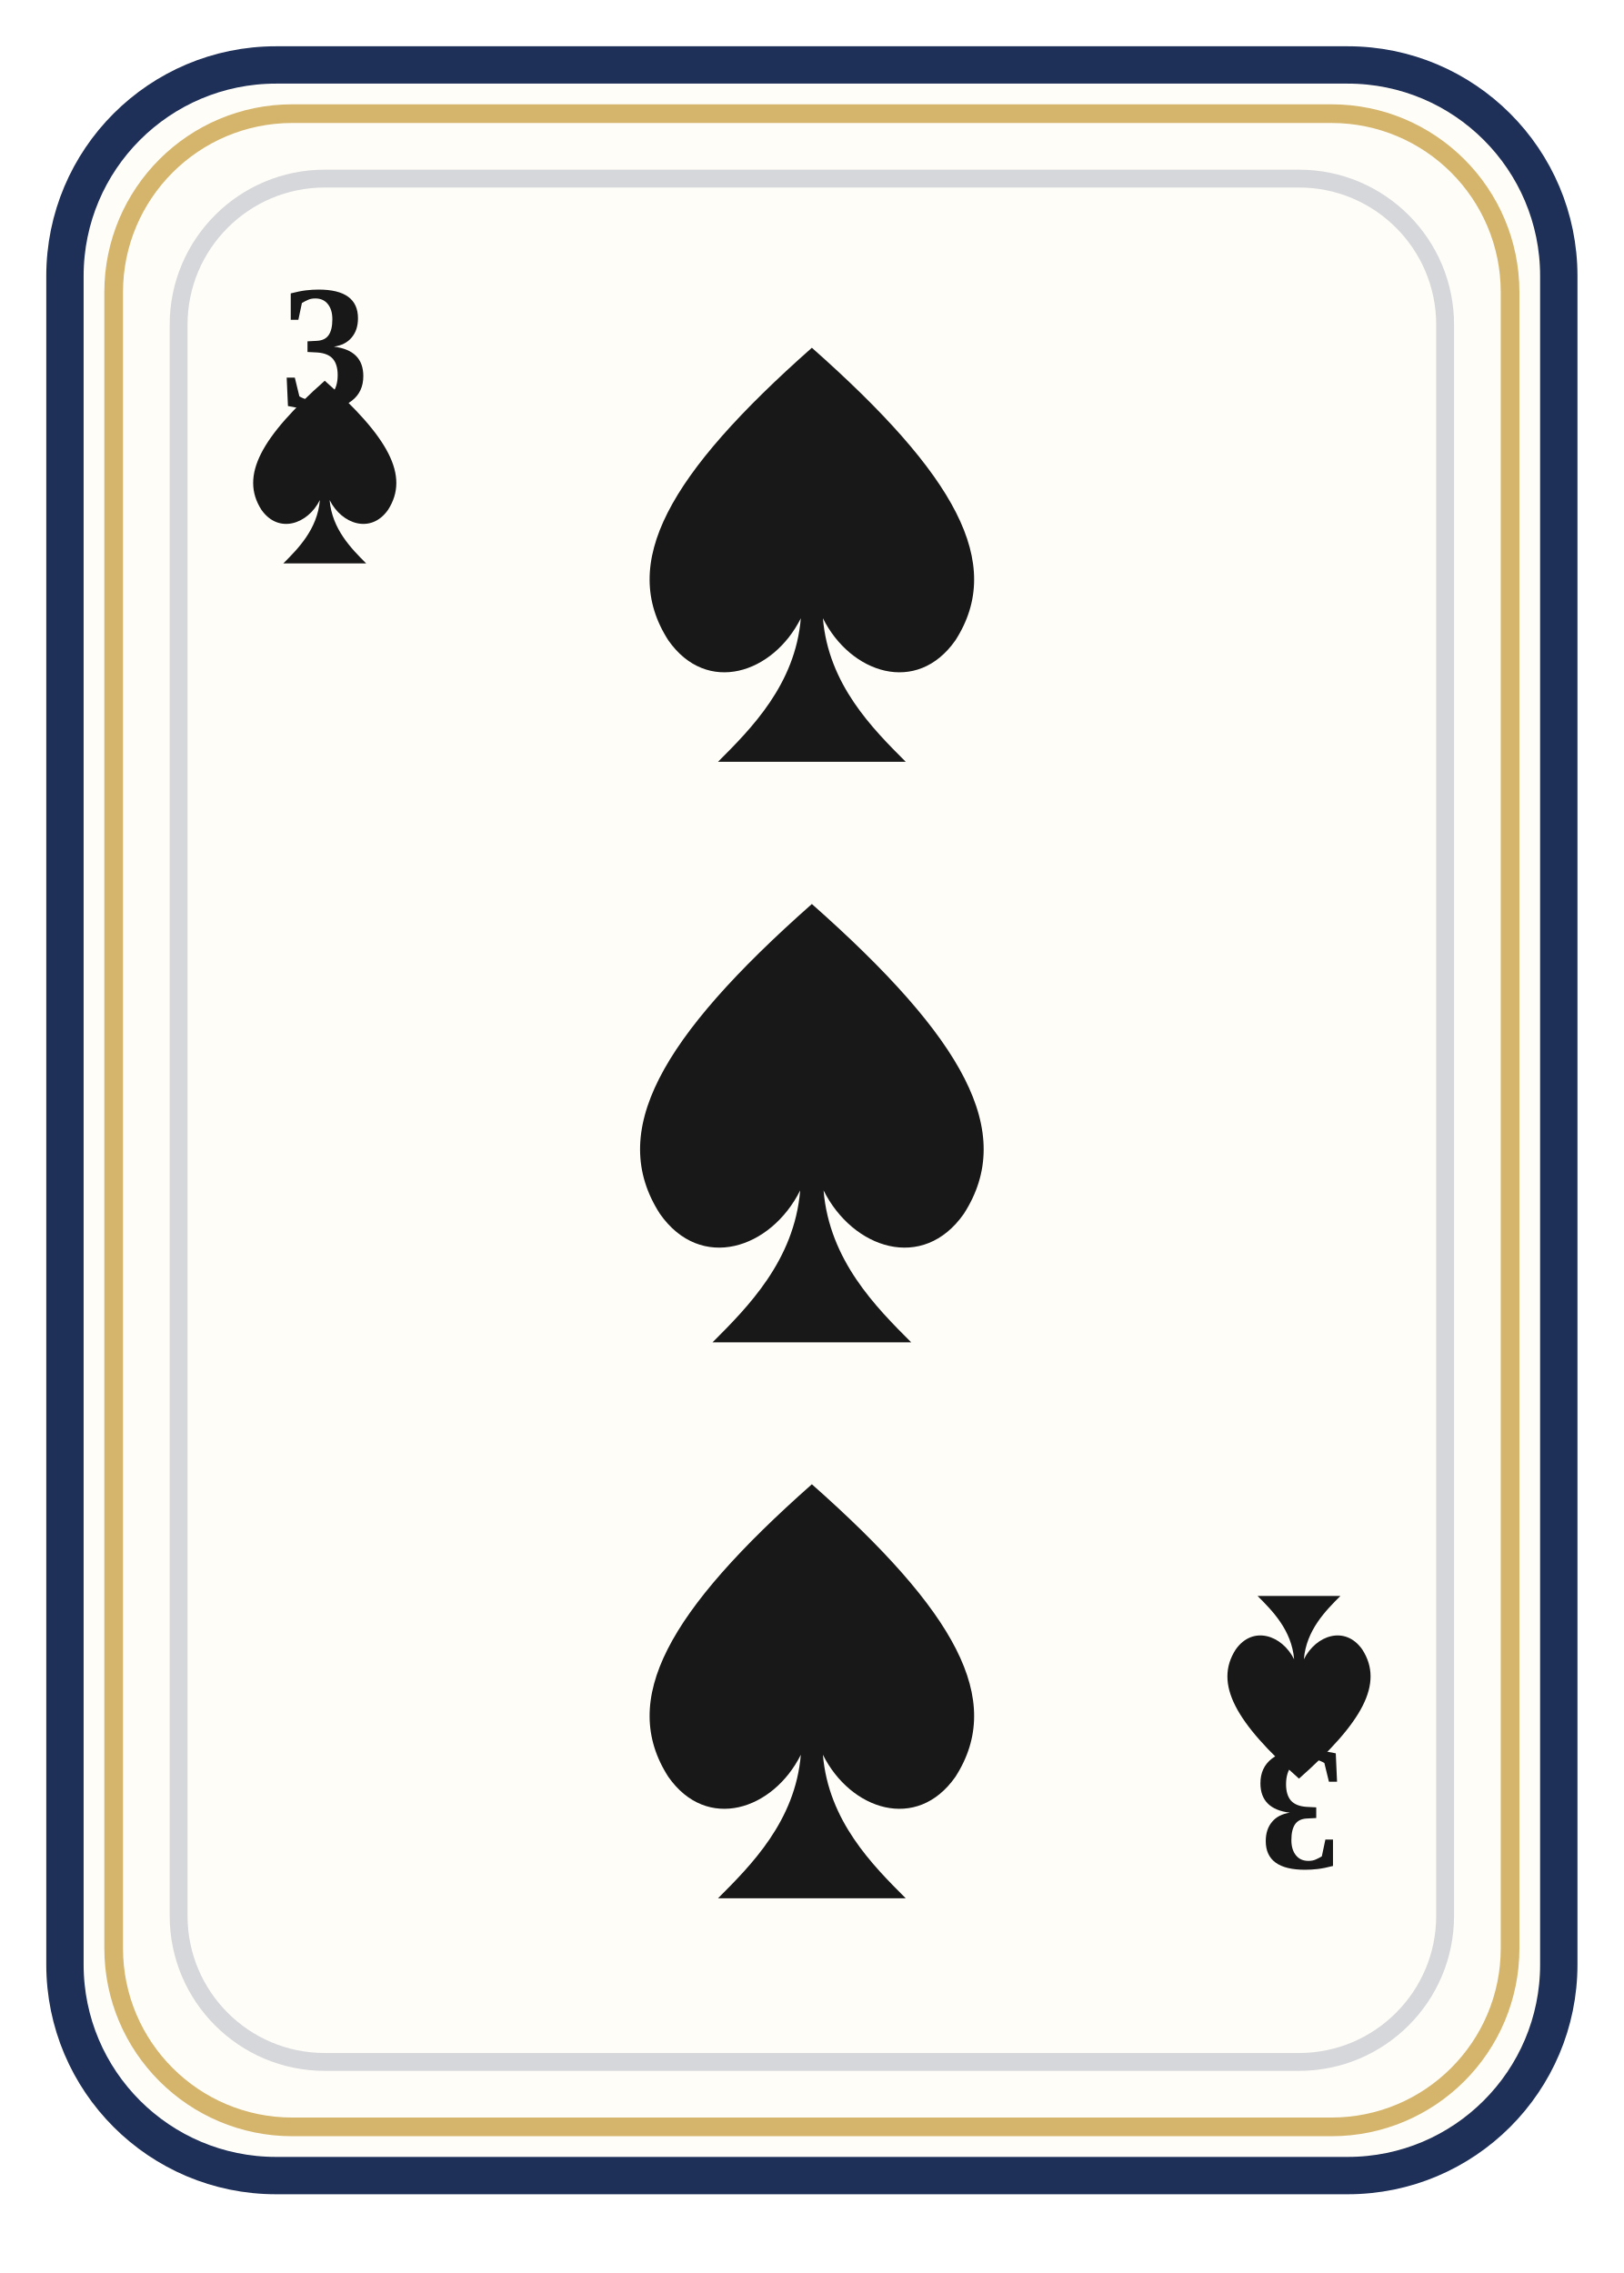
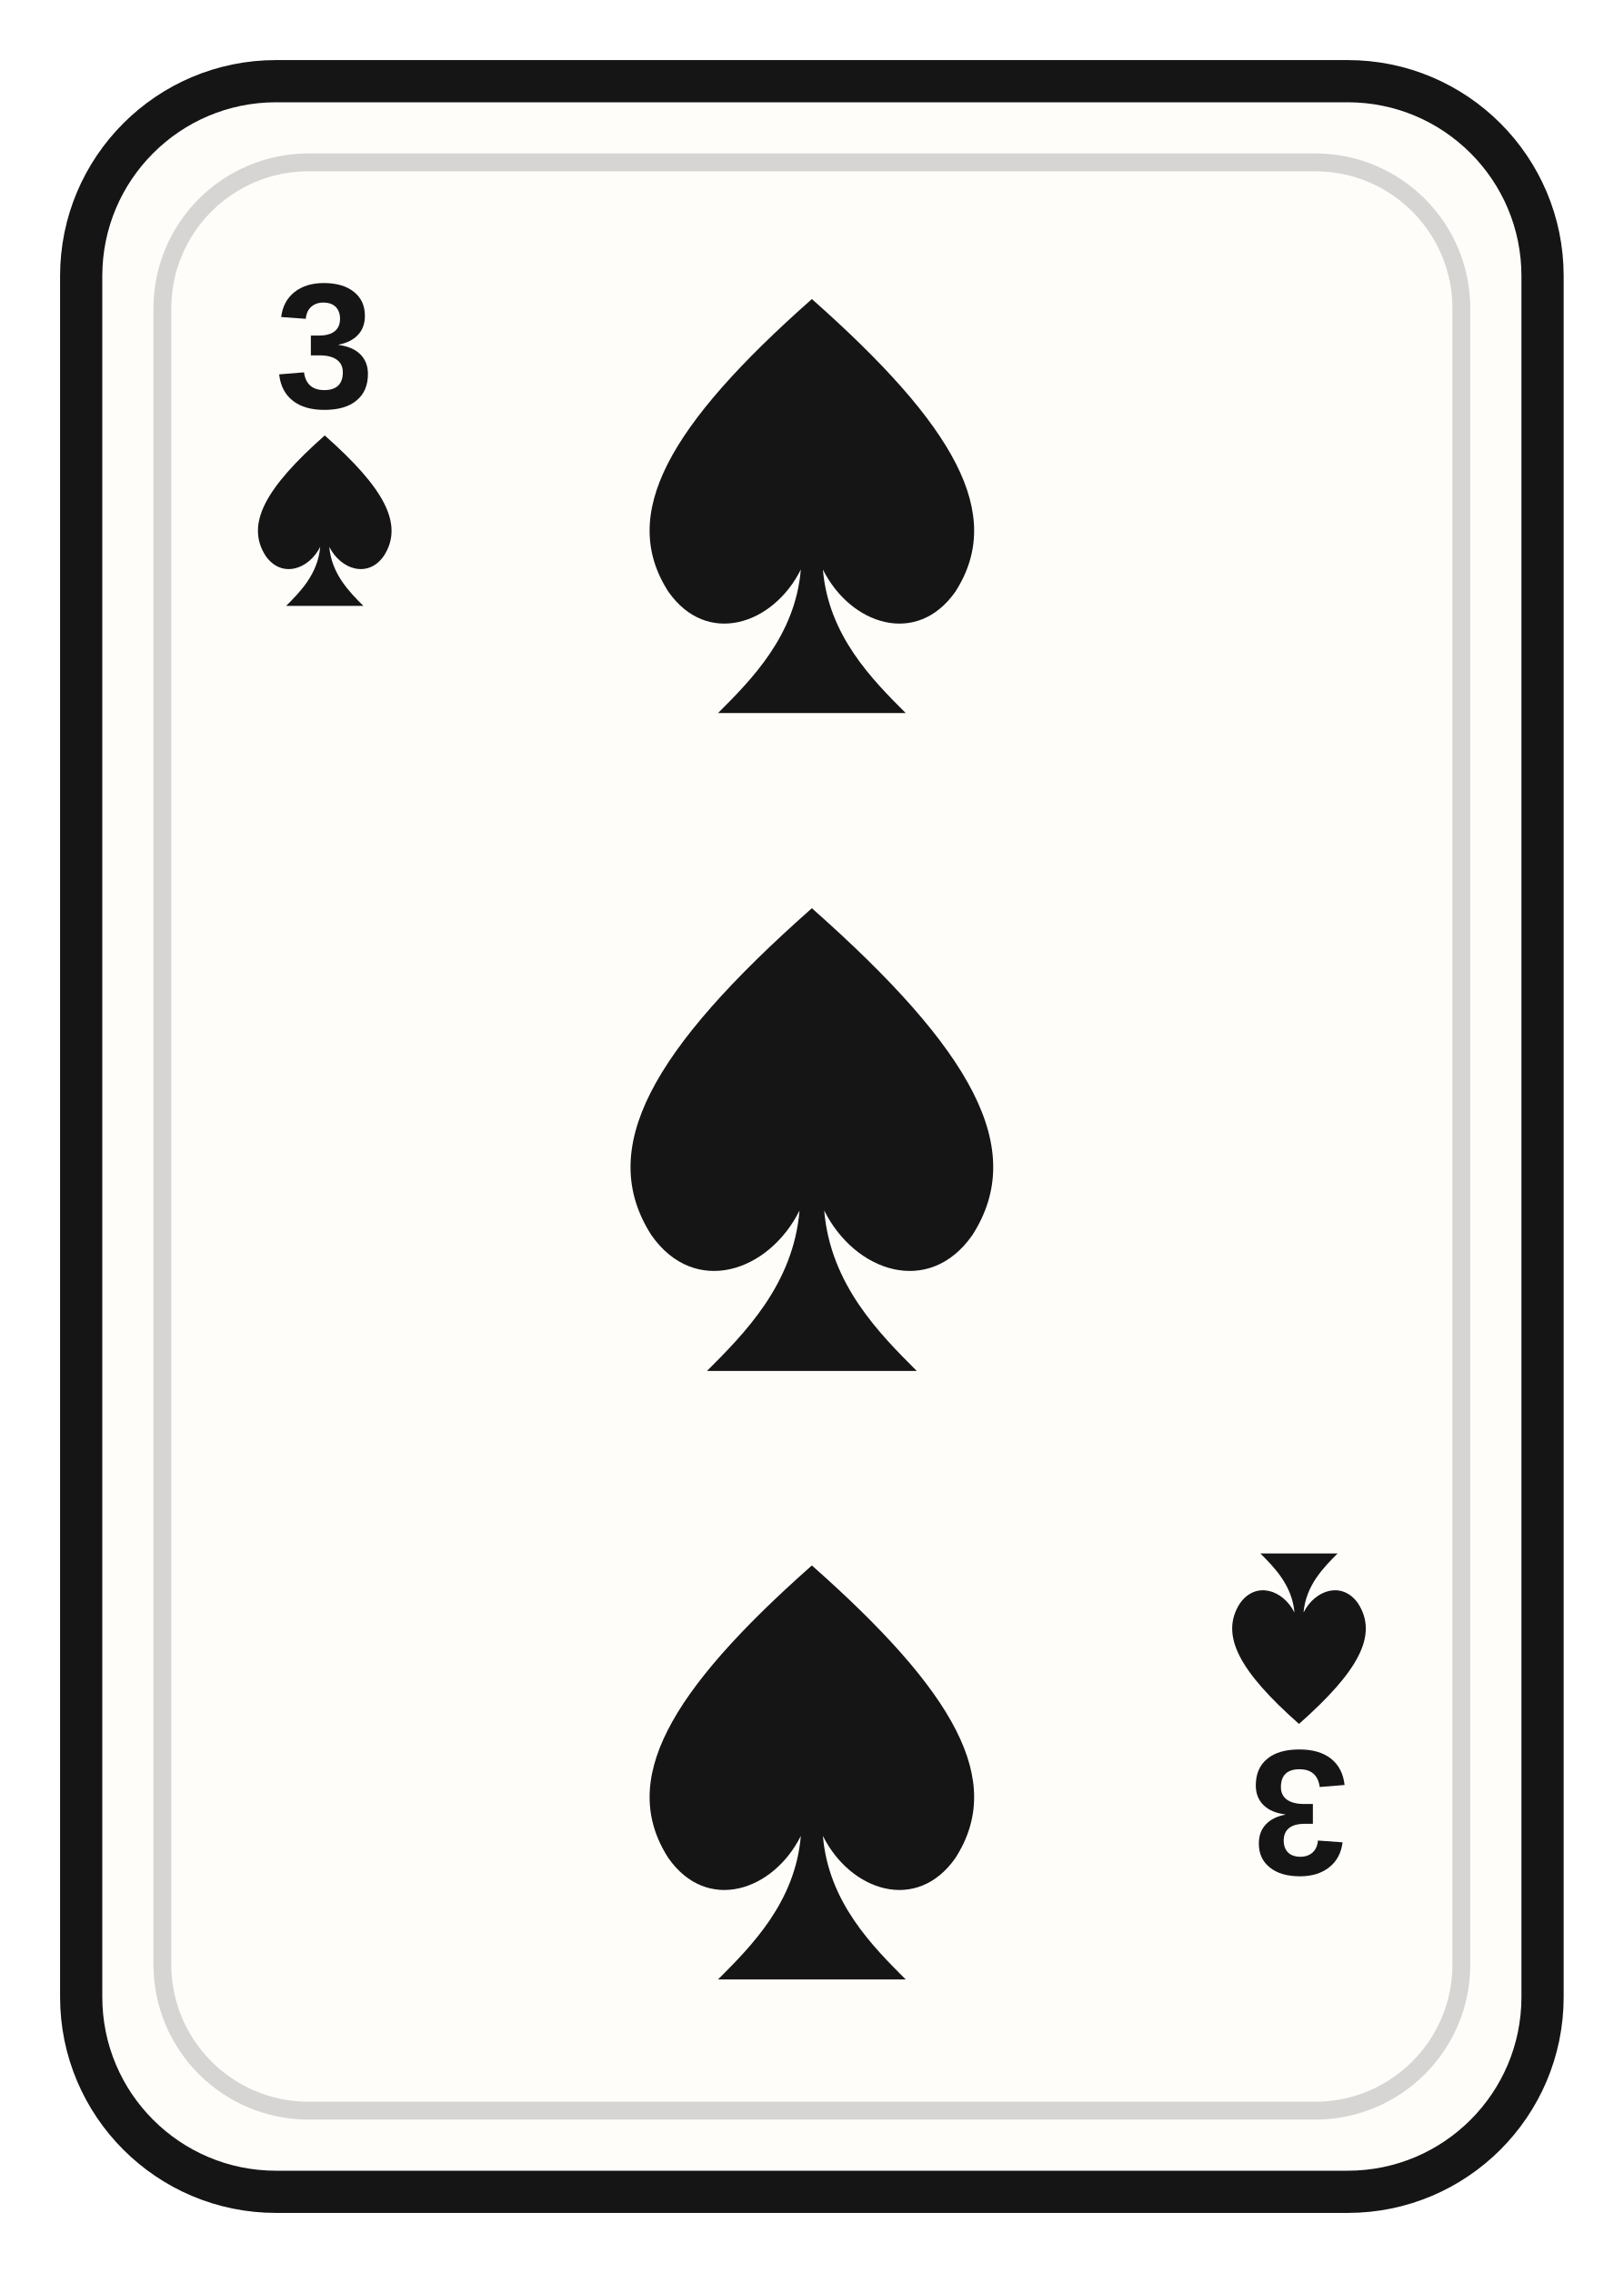
- <svg xmlns="http://www.w3.org/2000/svg" viewBox="0 0 100 140" role="img">
-   <rect x="5" y="6" width="90" height="128" rx="13" fill="rgba(17,17,17,.12)" />
-   <rect x="4" y="4" width="92" height="130" rx="13" fill="#fffdf8" stroke="#1e2f58" stroke-width="2.3" />
-   <rect x="7" y="7" width="86" height="124" rx="11" fill="none" stroke="#d5b56b" stroke-width="1.15" />
-   <rect x="11" y="11" width="78" height="116" rx="9" fill="none" stroke="rgba(30,47,88,.18)" stroke-width="1.1" />
+ <svg xmlns="http://www.w3.org/2000/svg" viewBox="0 0 100 140" role="img" aria-hidden="true">
+   <rect x="5" y="5" width="90" height="130" rx="12" fill="#fffdfa" stroke="#151515" stroke-width="2.6" />
+   <rect x="10" y="10" width="80" height="120" rx="9" fill="none" stroke="#151515" stroke-opacity="0.17" stroke-width="1.1" />
  <g>
-     <text x="20" y="22" text-anchor="middle" dominant-baseline="middle" font-size="11" font-weight="900" fill="#181818">3</text>
-     <g fill="#181818">
-       <g transform="translate(20 29) scale(0.15) translate(-50 -50)">
-         <path d="M50 13 C24 36 15 52 24 66 C31 76 43 72 48 62 C47 74 39 82 33 88 L67 88 C61 82 53 74 52 62 C57 72 69 76 76 66 C85 52 76 36 50 13 Z" />
-       </g>
+     <text x="20" y="22" text-anchor="middle" dominant-baseline="middle" font-size="11" font-weight="800" fill="#151515" font-family="Arial, Helvetica, sans-serif">3</text>
+     <g transform="translate(20 32) scale(0.14) translate(-50 -50)" fill="#151515">
+       <path d="M50 13 C24 36 15 52 24 66 C31 76 43 72 48 62 C47 74 39 82 33 88 L67 88 C61 82 53 74 52 62 C57 72 69 76 76 66 C85 52 76 36 50 13 Z" />
    </g>
  </g>
  <g transform="rotate(180 80 111)">
-     <text x="80" y="111" text-anchor="middle" dominant-baseline="middle" font-size="11" font-weight="900" fill="#181818">3</text>
-     <g fill="#181818">
-       <g transform="translate(80 118) scale(0.15) translate(-50 -50)">
-         <path d="M50 13 C24 36 15 52 24 66 C31 76 43 72 48 62 C47 74 39 82 33 88 L67 88 C61 82 53 74 52 62 C57 72 69 76 76 66 C85 52 76 36 50 13 Z" />
-       </g>
-     </g>
-   </g>
-   <g fill="#181818">
-     <g transform="translate(50 34) scale(0.34) translate(-50 -50)">
+     <text x="80" y="111" text-anchor="middle" dominant-baseline="middle" font-size="11" font-weight="800" fill="#151515" font-family="Arial, Helvetica, sans-serif">3</text>
+     <g transform="translate(80 121) scale(0.14) translate(-50 -50)" fill="#151515">
      <path d="M50 13 C24 36 15 52 24 66 C31 76 43 72 48 62 C47 74 39 82 33 88 L67 88 C61 82 53 74 52 62 C57 72 69 76 76 66 C85 52 76 36 50 13 Z" />
    </g>
  </g>
-   <g fill="#181818">
-     <g transform="translate(50 69) scale(0.36) translate(-50 -50)">
-       <path d="M50 13 C24 36 15 52 24 66 C31 76 43 72 48 62 C47 74 39 82 33 88 L67 88 C61 82 53 74 52 62 C57 72 69 76 76 66 C85 52 76 36 50 13 Z" />
-     </g>
+   <g transform="translate(50 31) scale(0.34) translate(-50 -50)" fill="#151515">
+     <path d="M50 13 C24 36 15 52 24 66 C31 76 43 72 48 62 C47 74 39 82 33 88 L67 88 C61 82 53 74 52 62 C57 72 69 76 76 66 C85 52 76 36 50 13 Z" />
  </g>
-   <g fill="#181818">
-     <g transform="translate(50 104) scale(0.34) translate(-50 -50)">
-       <path d="M50 13 C24 36 15 52 24 66 C31 76 43 72 48 62 C47 74 39 82 33 88 L67 88 C61 82 53 74 52 62 C57 72 69 76 76 66 C85 52 76 36 50 13 Z" />
-     </g>
+   <g transform="translate(50 70) scale(0.38) translate(-50 -50)" fill="#151515">
+     <path d="M50 13 C24 36 15 52 24 66 C31 76 43 72 48 62 C47 74 39 82 33 88 L67 88 C61 82 53 74 52 62 C57 72 69 76 76 66 C85 52 76 36 50 13 Z" />
+   </g>
+   <g transform="translate(50 109) scale(0.34) translate(-50 -50)" fill="#151515">
+     <path d="M50 13 C24 36 15 52 24 66 C31 76 43 72 48 62 C47 74 39 82 33 88 L67 88 C61 82 53 74 52 62 C57 72 69 76 76 66 C85 52 76 36 50 13 Z" />
  </g>
</svg>
